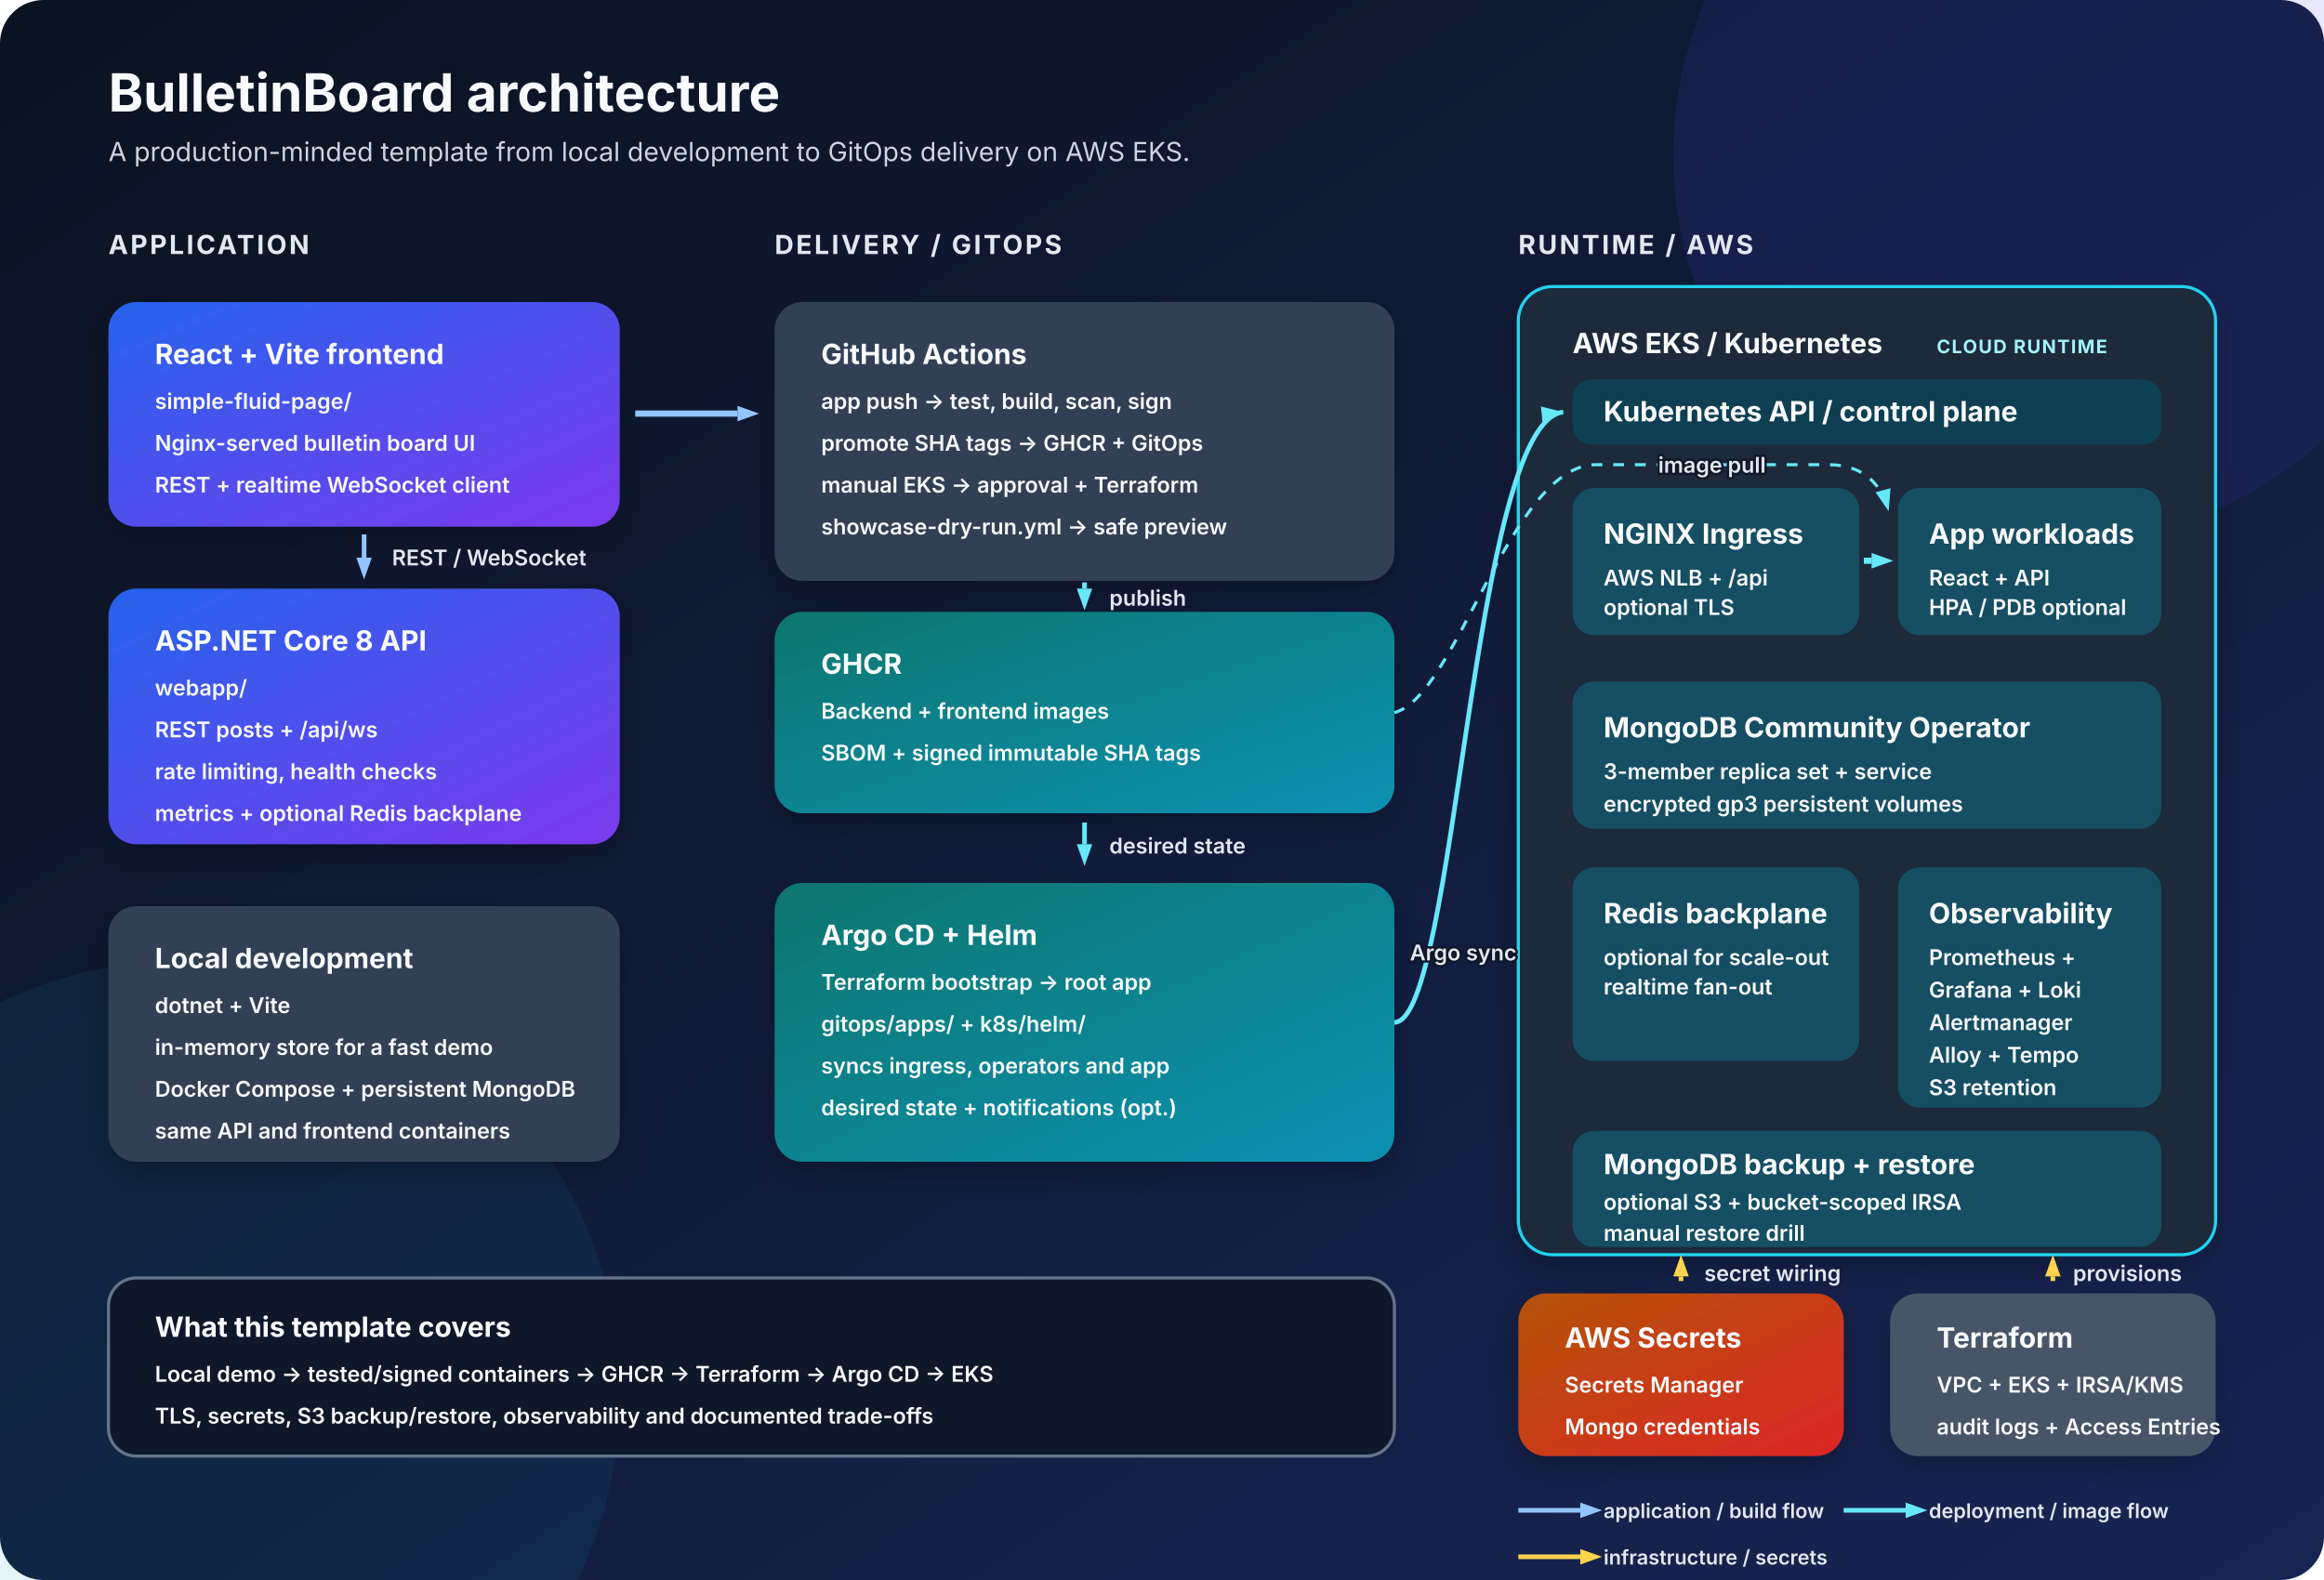
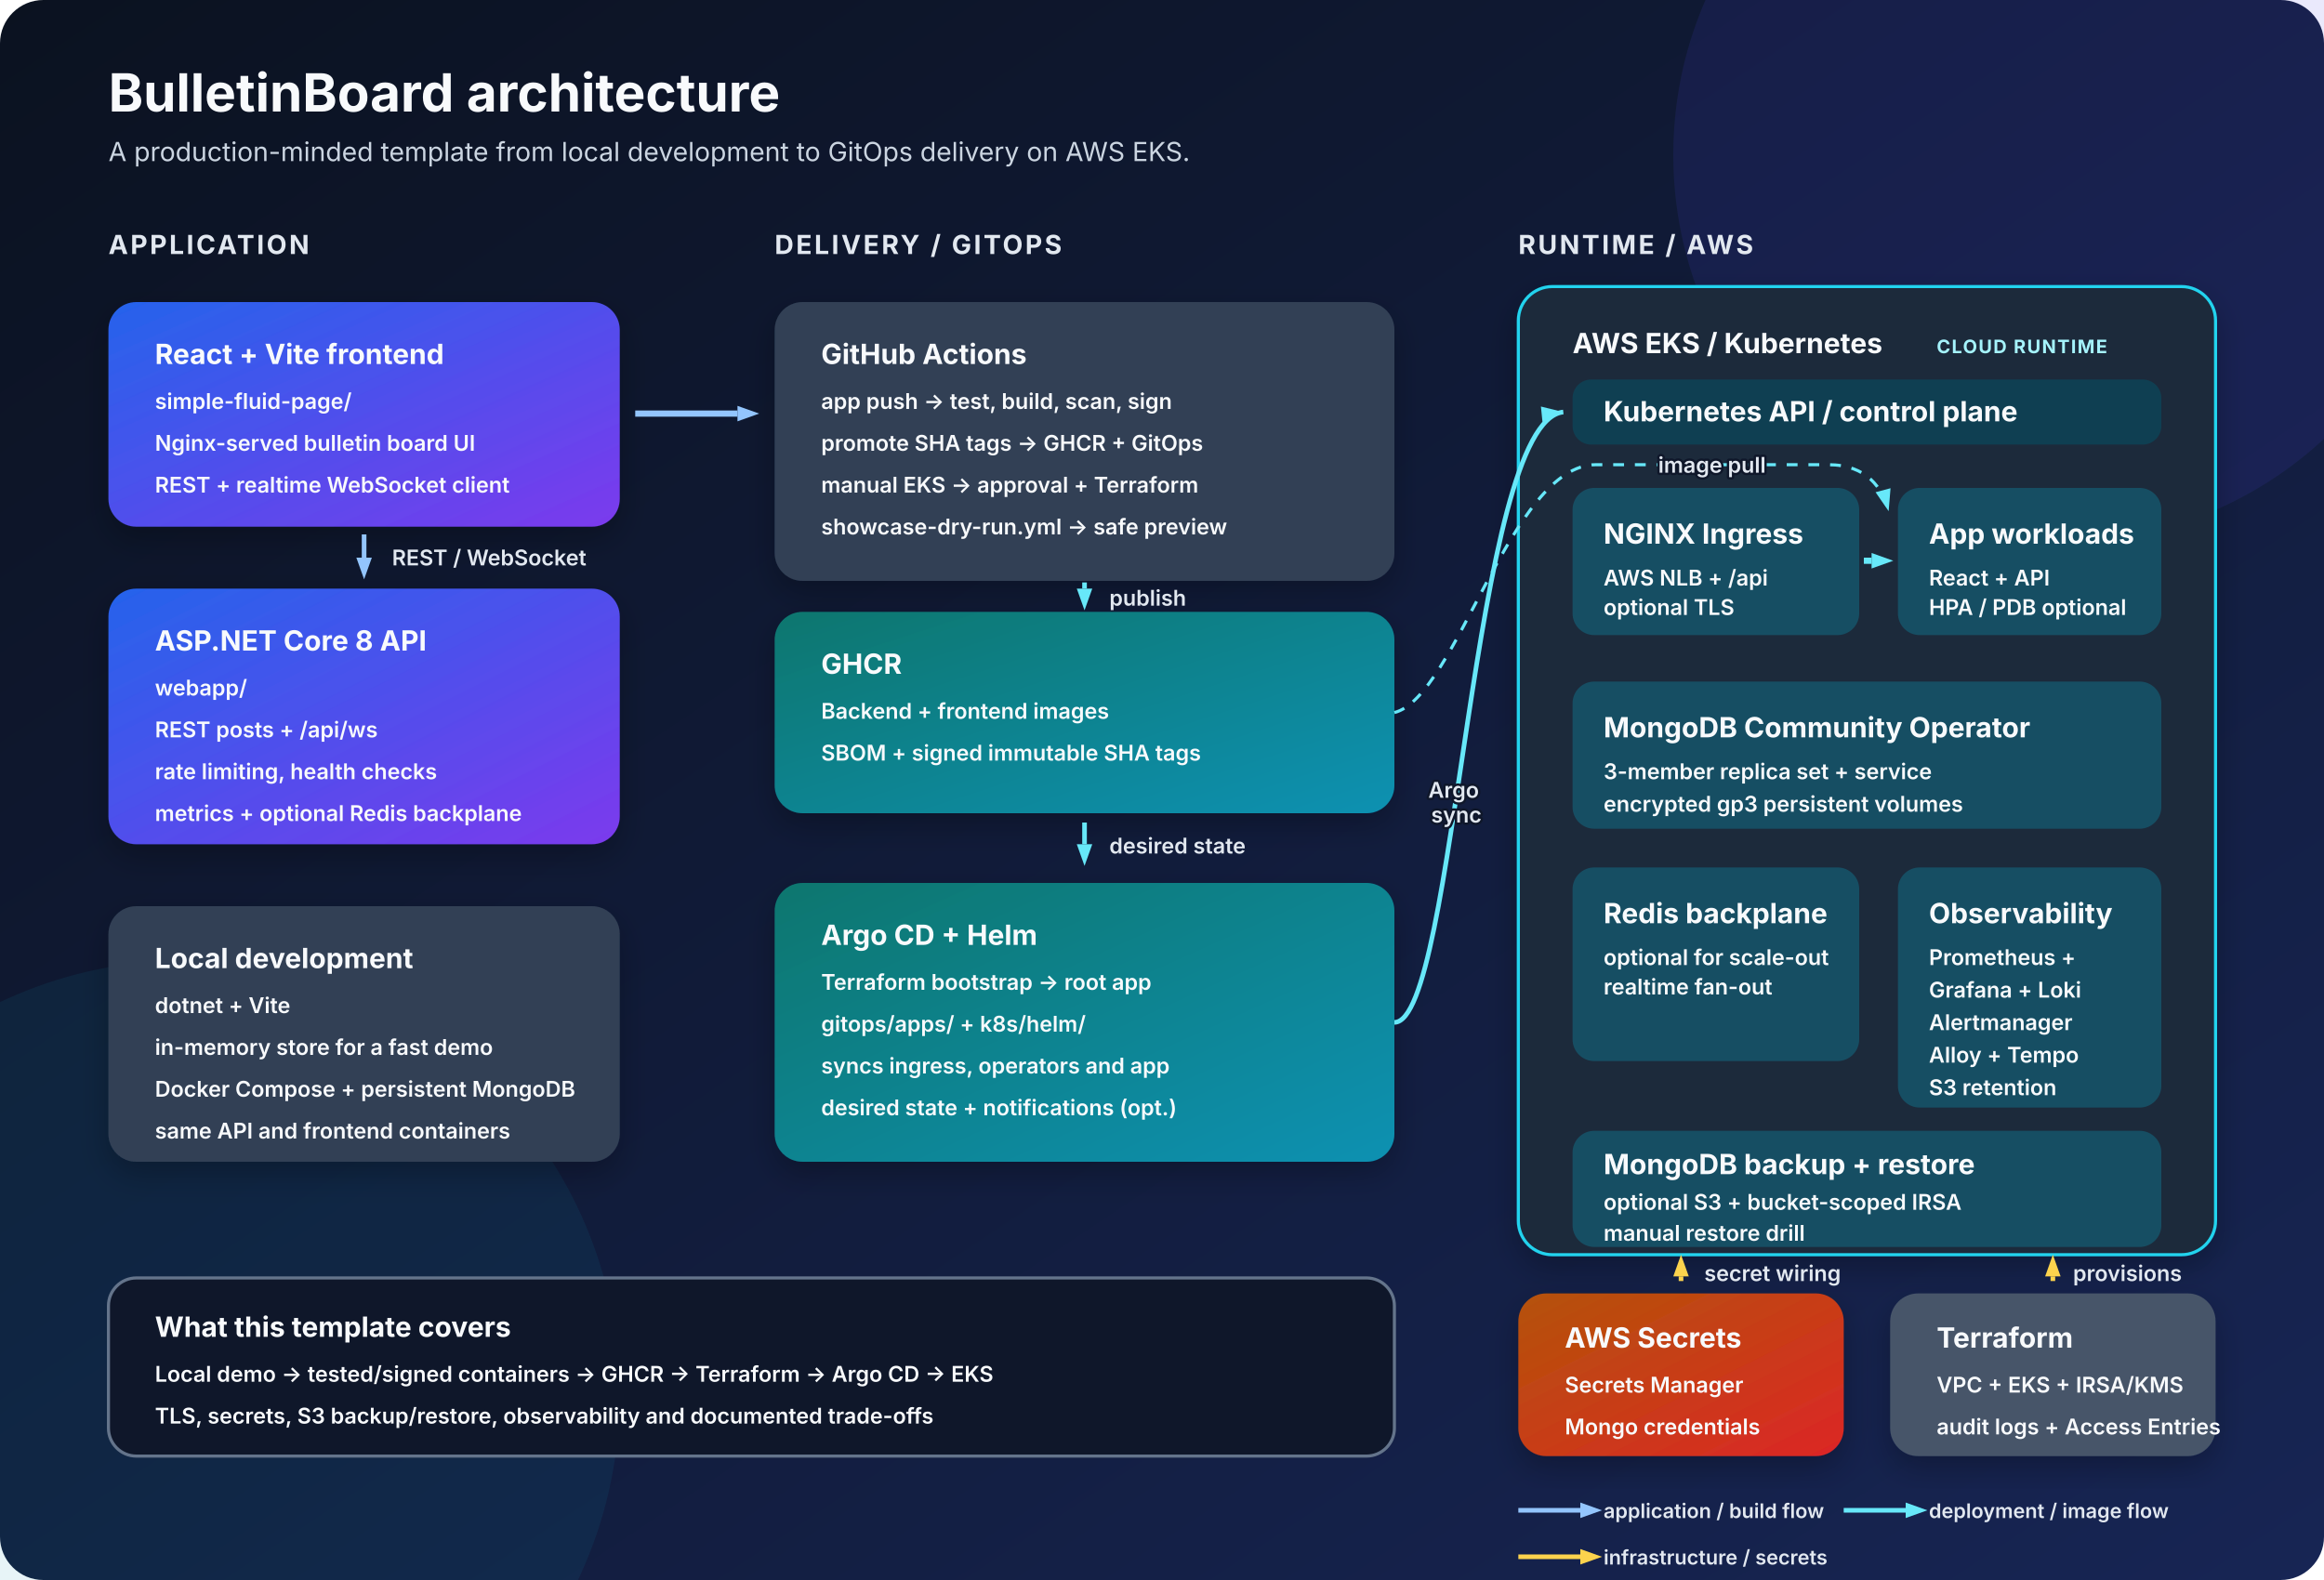
<svg xmlns="http://www.w3.org/2000/svg" width="1500" height="1020" viewBox="0 0 1500 1020" preserveAspectRatio="xMidYMid meet" shape-rendering="geometricPrecision" text-rendering="optimizeLegibility" role="img" aria-labelledby="title desc">
  <defs>
    <linearGradient id="bg" x1="0" y1="0" x2="1" y2="1">
      <stop offset="0" stop-color="#0b1220" />
      <stop offset="1" stop-color="#172554" />
    </linearGradient>
    <linearGradient id="app" x1="0" y1="0" x2="1" y2="1">
      <stop offset="0" stop-color="#2563eb" />
      <stop offset="1" stop-color="#7c3aed" />
    </linearGradient>
    <linearGradient id="platform" x1="0" y1="0" x2="1" y2="1">
      <stop offset="0" stop-color="#0f766e" />
      <stop offset="1" stop-color="#0891b2" />
    </linearGradient>
    <linearGradient id="security" x1="0" y1="0" x2="1" y2="1">
      <stop offset="0" stop-color="#b45309" />
      <stop offset="1" stop-color="#dc2626" />
    </linearGradient>
    <filter id="shadow" x="-20%" y="-20%" width="140%" height="140%">
      <feDropShadow dx="0" dy="8" stdDeviation="10" flood-color="#000" flood-opacity=".25" />
    </filter>
    <marker id="arrow-blue" markerUnits="userSpaceOnUse" markerWidth="14" markerHeight="10" refX="14" refY="5" orient="auto">
      <path d="M0,0 L0,10 L14,5 z" fill="#93c5fd" />
    </marker>
    <marker id="arrow-teal" markerUnits="userSpaceOnUse" markerWidth="14" markerHeight="10" refX="14" refY="5" orient="auto">
      <path d="M0,0 L0,10 L14,5 z" fill="#67e8f9" />
    </marker>
    <marker id="arrow-amber" markerUnits="userSpaceOnUse" markerWidth="14" markerHeight="10" refX="14" refY="5" orient="auto">
      <path d="M0,0 L0,10 L14,5 z" fill="#fcd34d" />
    </marker>
    <marker id="side-arrow-blue" markerUnits="userSpaceOnUse" markerWidth="14" markerHeight="10" refX="0" refY="5" orient="auto">
      <path d="M0,0 L0,10 L14,5 z" fill="#93c5fd" />
    </marker>
    <marker id="side-arrow-teal" markerUnits="userSpaceOnUse" markerWidth="14" markerHeight="10" refX="0" refY="5" orient="auto">
      <path d="M0,0 L0,10 L14,5 z" fill="#67e8f9" />
    </marker>
    <marker id="side-arrow-amber" markerUnits="userSpaceOnUse" markerWidth="14" markerHeight="10" refX="0" refY="5" orient="auto">
      <path d="M0,0 L0,10 L14,5 z" fill="#fcd34d" />
    </marker>
    <marker id="tip-arrow-blue" markerUnits="userSpaceOnUse" markerWidth="14" markerHeight="10" refX="0" refY="5" orient="auto">
      <path d="M0,0 L0,10 L14,5 z" fill="#93c5fd" />
    </marker>
    <marker id="tip-arrow-teal" markerUnits="userSpaceOnUse" markerWidth="14" markerHeight="10" refX="0" refY="5" orient="auto">
      <path d="M0,0 L0,10 L14,5 z" fill="#67e8f9" />
    </marker>
    <marker id="tip-arrow-amber" markerUnits="userSpaceOnUse" markerWidth="14" markerHeight="10" refX="0" refY="5" orient="auto">
      <path d="M0,0 L0,10 L14,5 z" fill="#fcd34d" />
    </marker>
    <style>
      .title { font: 700 34px Inter, ui-sans-serif, system-ui, sans-serif; fill: #f8fafc; }
      .subtitle { font: 400 17px Inter, ui-sans-serif, system-ui, sans-serif; fill: #cbd5e1; }
      .section { font: 700 17px Inter, ui-sans-serif, system-ui, sans-serif; fill: #e2e8f0; letter-spacing: 1.5px; }
      .box-title { font: 700 18px Inter, ui-sans-serif, system-ui, sans-serif; fill: #f8fafc; }
      .box-text { font: 600 14px Inter, ui-sans-serif, system-ui, sans-serif; fill: #f8fafc; }
      .small { font: 600 14px Inter, ui-sans-serif, system-ui, sans-serif; fill: #e2e8f0; }
      .flow-label { stroke: #0f172a; stroke-width: 3px; stroke-linejoin: round; paint-order: stroke fill; }
      .legend { font: 600 13px Inter, ui-sans-serif, system-ui, sans-serif; fill: #e2e8f0; }
      .chip { font: 700 12px Inter, ui-sans-serif, system-ui, sans-serif; fill: #a5f3fc; letter-spacing: .8px; }
    </style>
  </defs>
  <rect width="1500" height="1020" rx="28" fill="url(#bg)" />
  <circle cx="1330" cy="100" r="250" fill="#4f46e5" opacity=".12" />
  <circle cx="120" cy="900" r="280" fill="#0891b2" opacity=".10" />
  <text x="70" y="72" class="title">BulletinBoard architecture</text>
  <text x="70" y="104" class="subtitle">A production-minded template from local development to GitOps delivery on AWS EKS.</text>
  <text x="70" y="164" class="section">APPLICATION</text>
  <text x="500" y="164" class="section">DELIVERY / GITOPS</text>
  <text x="980" y="164" class="section">RUNTIME / AWS</text>
  <g>
    <rect filter="url(#shadow)" x="70" y="195" width="330" height="145" rx="18" fill="url(#app)" />
    <text x="100" y="235" class="box-title">React + Vite frontend</text>
    <text x="100" y="264" class="box-text">simple-fluid-page/</text>
    <text x="100" y="291" class="box-text">Nginx-served bulletin board UI</text>
    <text x="100" y="318" class="box-text">REST + realtime WebSocket client</text>
  </g>
  <g>
    <rect filter="url(#shadow)" x="70" y="380" width="330" height="165" rx="18" fill="url(#app)" />
    <text x="100" y="420" class="box-title">ASP.NET Core 8 API</text>
    <text x="100" y="449" class="box-text">webapp/</text>
    <text x="100" y="476" class="box-text">REST posts + /api/ws</text>
    <text x="100" y="503" class="box-text">rate limiting, health checks</text>
    <text x="100" y="530" class="box-text">metrics + optional Redis backplane</text>
  </g>
  <g>
    <rect filter="url(#shadow)" x="70" y="585" width="330" height="165" rx="18" fill="#334155" />
    <text x="100" y="625" class="box-title">Local development</text>
    <text x="100" y="654" class="box-text">dotnet + Vite</text>
    <text x="100" y="681" class="box-text">in-memory store for a fast demo</text>
    <text x="100" y="708" class="box-text">Docker Compose + persistent MongoDB</text>
    <text x="100" y="735" class="box-text">same API and frontend containers</text>
  </g>
  <path d="M235 345 L235 360" fill="none" stroke="#93c5fd" stroke-width="3" stroke-linecap="butt" marker-end="url(#tip-arrow-blue)" />
  <text x="253" y="365" class="small">REST / WebSocket</text>
  <g>
    <rect filter="url(#shadow)" x="500" y="195" width="400" height="180" rx="18" fill="#334155" />
    <text x="530" y="235" class="box-title">GitHub Actions</text>
    <text x="530" y="264" class="box-text">app push → test, build, scan, sign</text>
    <text x="530" y="291" class="box-text">promote SHA tags → GHCR + GitOps</text>
    <text x="530" y="318" class="box-text">manual EKS → approval + Terraform</text>
    <text x="530" y="345" class="box-text">showcase-dry-run.yml → safe preview</text>
  </g>
  <g>
    <rect filter="url(#shadow)" x="500" y="395" width="400" height="130" rx="18" fill="url(#platform)" />
    <text x="530" y="435" class="box-title">GHCR</text>
    <text x="530" y="464" class="box-text">Backend + frontend images</text>
    <text x="530" y="491" class="box-text">SBOM + signed immutable SHA tags</text>
  </g>
  <g>
    <rect filter="url(#shadow)" x="500" y="570" width="400" height="180" rx="18" fill="url(#platform)" />
    <text x="530" y="610" class="box-title">Argo CD + Helm</text>
    <text x="530" y="639" class="box-text">Terraform bootstrap → root app</text>
    <text x="530" y="666" class="box-text">gitops/apps/ + k8s/helm/</text>
    <text x="530" y="693" class="box-text">syncs ingress, operators and app</text>
    <text x="530" y="720" class="box-text">desired state + notifications (opt.)</text>
  </g>
  <path d="M410 267 C440 267 455 267 476 267" fill="none" stroke="#93c5fd" stroke-width="4" marker-end="url(#side-arrow-blue)" />
  <path d="M700 376 L700 380" fill="none" stroke="#67e8f9" stroke-width="3" stroke-linecap="butt" marker-end="url(#tip-arrow-teal)" />
  <path d="M700 531 L700 545" fill="none" stroke="#67e8f9" stroke-width="3" stroke-linecap="butt" marker-end="url(#tip-arrow-teal)" />
  <text x="716" y="391" class="small">publish</text>
  <text x="716" y="551" class="small">desired state</text>
  <g>
    <rect filter="url(#shadow)" x="980" y="185" width="450" height="625" rx="22" fill="#1e293b" stroke="#22d3ee" stroke-width="2" />
    <text x="1015" y="228" class="box-title">AWS EKS / Kubernetes</text>
    <text x="1250" y="228" class="chip">CLOUD RUNTIME</text>
    <rect x="1015" y="245" width="380" height="42" rx="12" fill="#0f3f52" />
    <text x="1035" y="272" class="box-title" font-size="15">Kubernetes API / control plane</text>
    <rect x="1015" y="315" width="185" height="95" rx="14" fill="#164e63" />
    <text x="1035" y="351" class="box-title" font-size="16">NGINX Ingress</text>
    <text x="1035" y="378" class="box-text">AWS NLB + /api</text>
    <text x="1035" y="397" class="box-text">optional TLS</text>
    <rect x="1225" y="315" width="170" height="95" rx="14" fill="#164e63" />
    <text x="1245" y="351" class="box-title" font-size="16">App workloads</text>
    <text x="1245" y="378" class="box-text">React + API</text>
    <text x="1245" y="397" class="box-text">HPA / PDB optional</text>
    <path d="M1203 362 L1208 362" fill="none" stroke="#67e8f9" stroke-width="4" stroke-linecap="butt" marker-end="url(#side-arrow-teal)" />
    <rect x="1015" y="440" width="380" height="95" rx="14" fill="#164e63" />
    <text x="1035" y="476" class="box-title" font-size="16">MongoDB Community Operator</text>
    <text x="1035" y="503" class="box-text">3-member replica set + service</text>
    <text x="1035" y="524" class="box-text">encrypted gp3 persistent volumes</text>
    <rect x="1015" y="560" width="185" height="125" rx="14" fill="#164e63" />
    <text x="1035" y="596" class="box-title" font-size="16">Redis backplane</text>
    <text x="1035" y="623" class="box-text">optional for scale-out</text>
    <text x="1035" y="642" class="box-text">realtime fan-out</text>
    <rect x="1225" y="560" width="170" height="155" rx="14" fill="#164e63" />
    <text x="1245" y="596" class="box-title" font-size="16">Observability</text>
    <text x="1245" y="623" class="box-text">Prometheus +</text>
    <text x="1245" y="644" class="box-text">Grafana + Loki</text>
    <text x="1245" y="665" class="box-text">Alertmanager</text>
    <text x="1245" y="686" class="box-text">Alloy + Tempo</text>
    <text x="1245" y="707" class="box-text">S3 retention</text>
    <rect x="1015" y="730" width="380" height="75" rx="14" fill="#164e63" />
    <text x="1035" y="758" class="box-title" font-size="16">MongoDB backup + restore</text>
    <text x="1035" y="781" class="box-text">optional S3 + bucket-scoped IRSA</text>
    <text x="1035" y="801" class="box-text">manual restore drill</text>
  </g>
  <path d="M900 660 C940 660 950 272 1009 266" fill="none" stroke="#67e8f9" stroke-width="3" marker-end="url(#arrow-teal)" />
  <path d="M900 460 C940 450 975 300 1030 300 C1090 300 1155 300 1180 300 C1205 300 1215 315 1219 330" fill="none" stroke="#67e8f9" stroke-width="2" stroke-dasharray="7 7" marker-end="url(#arrow-teal)" />
-   <text x="910" y="620" class="small flow-label">Argo sync</text>
+   <text x="940" y="515" class="small flow-label" text-anchor="middle">
+     <tspan x="940" dy="0">Argo</tspan>
+     <tspan x="940" dy="16">sync</tspan>
+   </text>
  <text x="1105" y="300" class="small flow-label" text-anchor="middle" dominant-baseline="middle">image pull</text>
  <g>
    <rect filter="url(#shadow)" x="980" y="835" width="210" height="105" rx="18" fill="url(#security)" />
    <text x="1010" y="870" class="box-title">AWS Secrets</text>
    <text x="1010" y="899" class="box-text">Secrets Manager</text>
    <text x="1010" y="926" class="box-text">Mongo credentials</text>
  </g>
  <g>
    <rect filter="url(#shadow)" x="1220" y="835" width="210" height="105" rx="18" fill="#475569" />
    <text x="1250" y="870" class="box-title">Terraform</text>
    <text x="1250" y="899" class="box-text">VPC + EKS + IRSA/KMS</text>
    <text x="1250" y="926" class="box-text">audit logs + Access Entries</text>
  </g>
  <path d="M1085 827 L1085 824" fill="none" stroke="#fcd34d" stroke-width="3" stroke-linecap="butt" marker-end="url(#tip-arrow-amber)" />
  <text x="1100" y="827" class="small">secret wiring</text>
  <path d="M1325 827 L1325 824" fill="none" stroke="#fcd34d" stroke-width="3" stroke-linecap="butt" marker-end="url(#tip-arrow-amber)" />
  <text x="1338" y="827" class="small">provisions</text>
  <rect x="70" y="825" width="830" height="115" rx="18" fill="#0f172a" stroke="#64748b" stroke-width="2" />
  <text x="100" y="863" class="box-title">What this template covers</text>
  <text x="100" y="892" class="box-text">Local demo → tested/signed containers → GHCR → Terraform → Argo CD → EKS</text>
  <text x="100" y="919" class="box-text">TLS, secrets, S3 backup/restore, observability and documented trade-offs</text>
  <line x1="980" y1="975" x2="1020" y2="975" stroke="#93c5fd" stroke-width="3" marker-end="url(#side-arrow-blue)" />
  <text x="1035" y="980" class="legend">application / build flow</text>
  <line x1="1190" y1="975" x2="1230" y2="975" stroke="#67e8f9" stroke-width="3" marker-end="url(#side-arrow-teal)" />
  <text x="1245" y="980" class="legend">deployment / image flow</text>
  <line x1="980" y1="1005" x2="1020" y2="1005" stroke="#fcd34d" stroke-width="3" marker-end="url(#side-arrow-amber)" />
  <text x="1035" y="1010" class="legend">infrastructure / secrets</text>
</svg>
